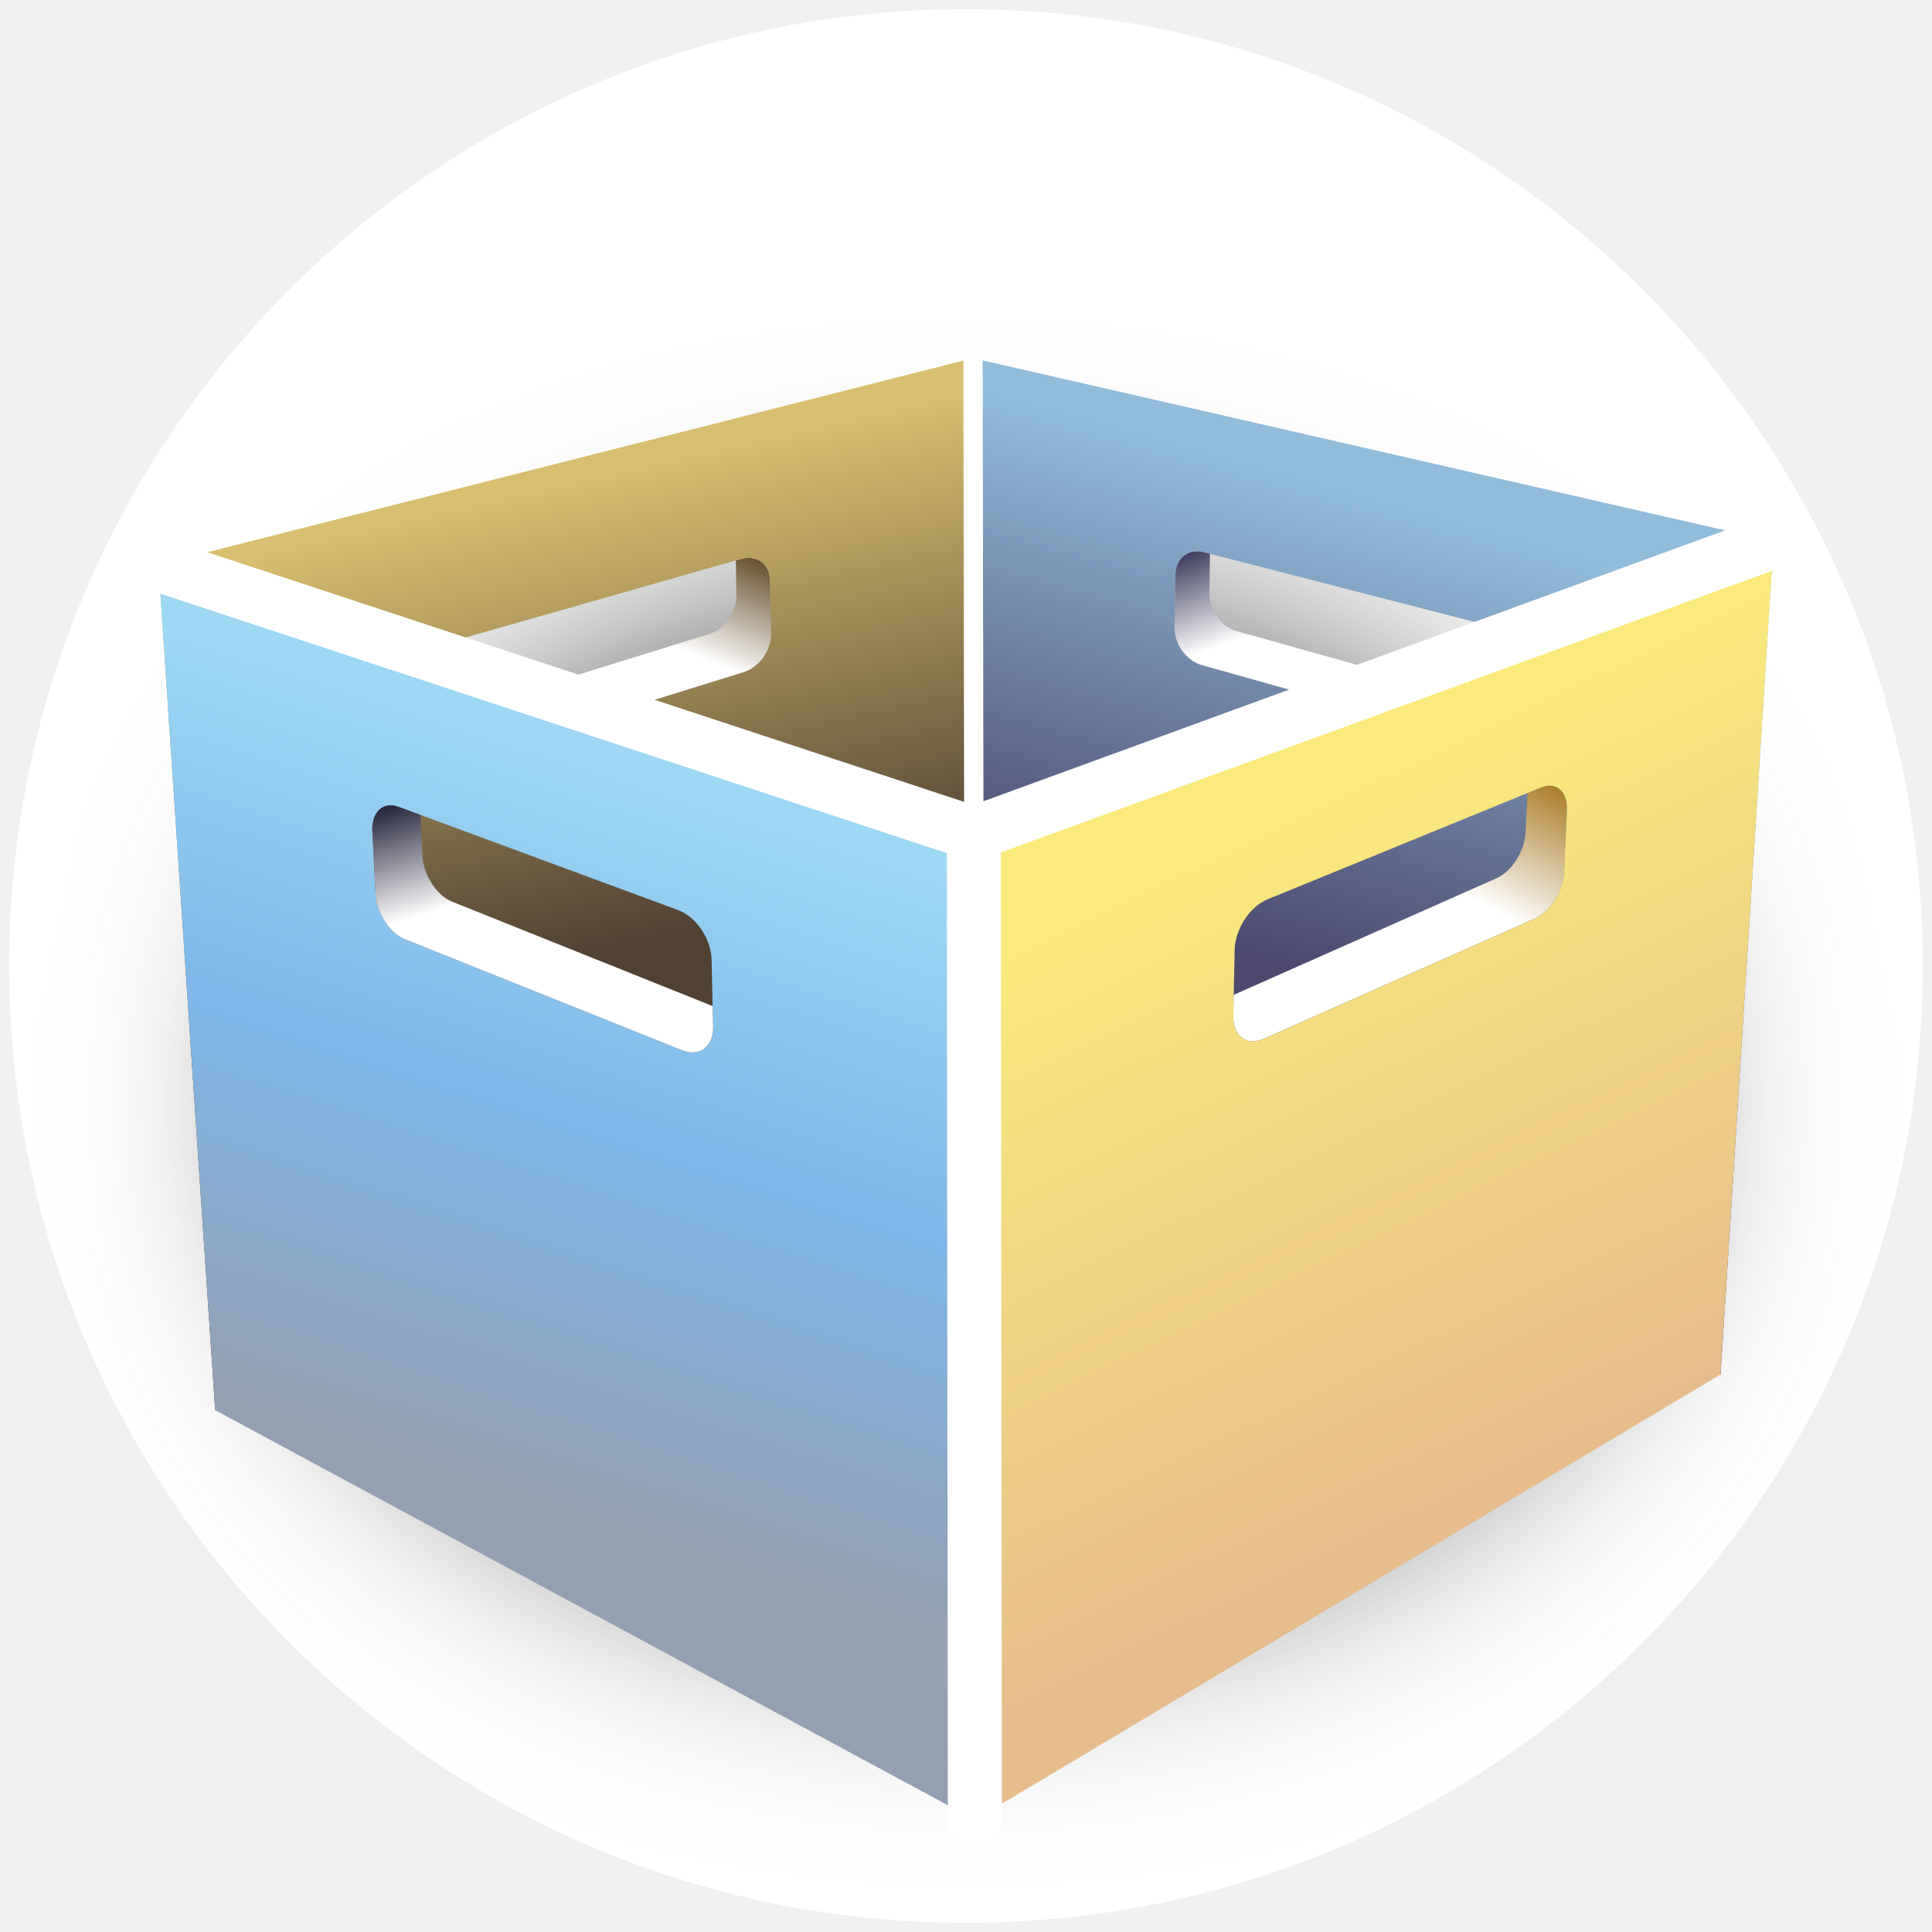
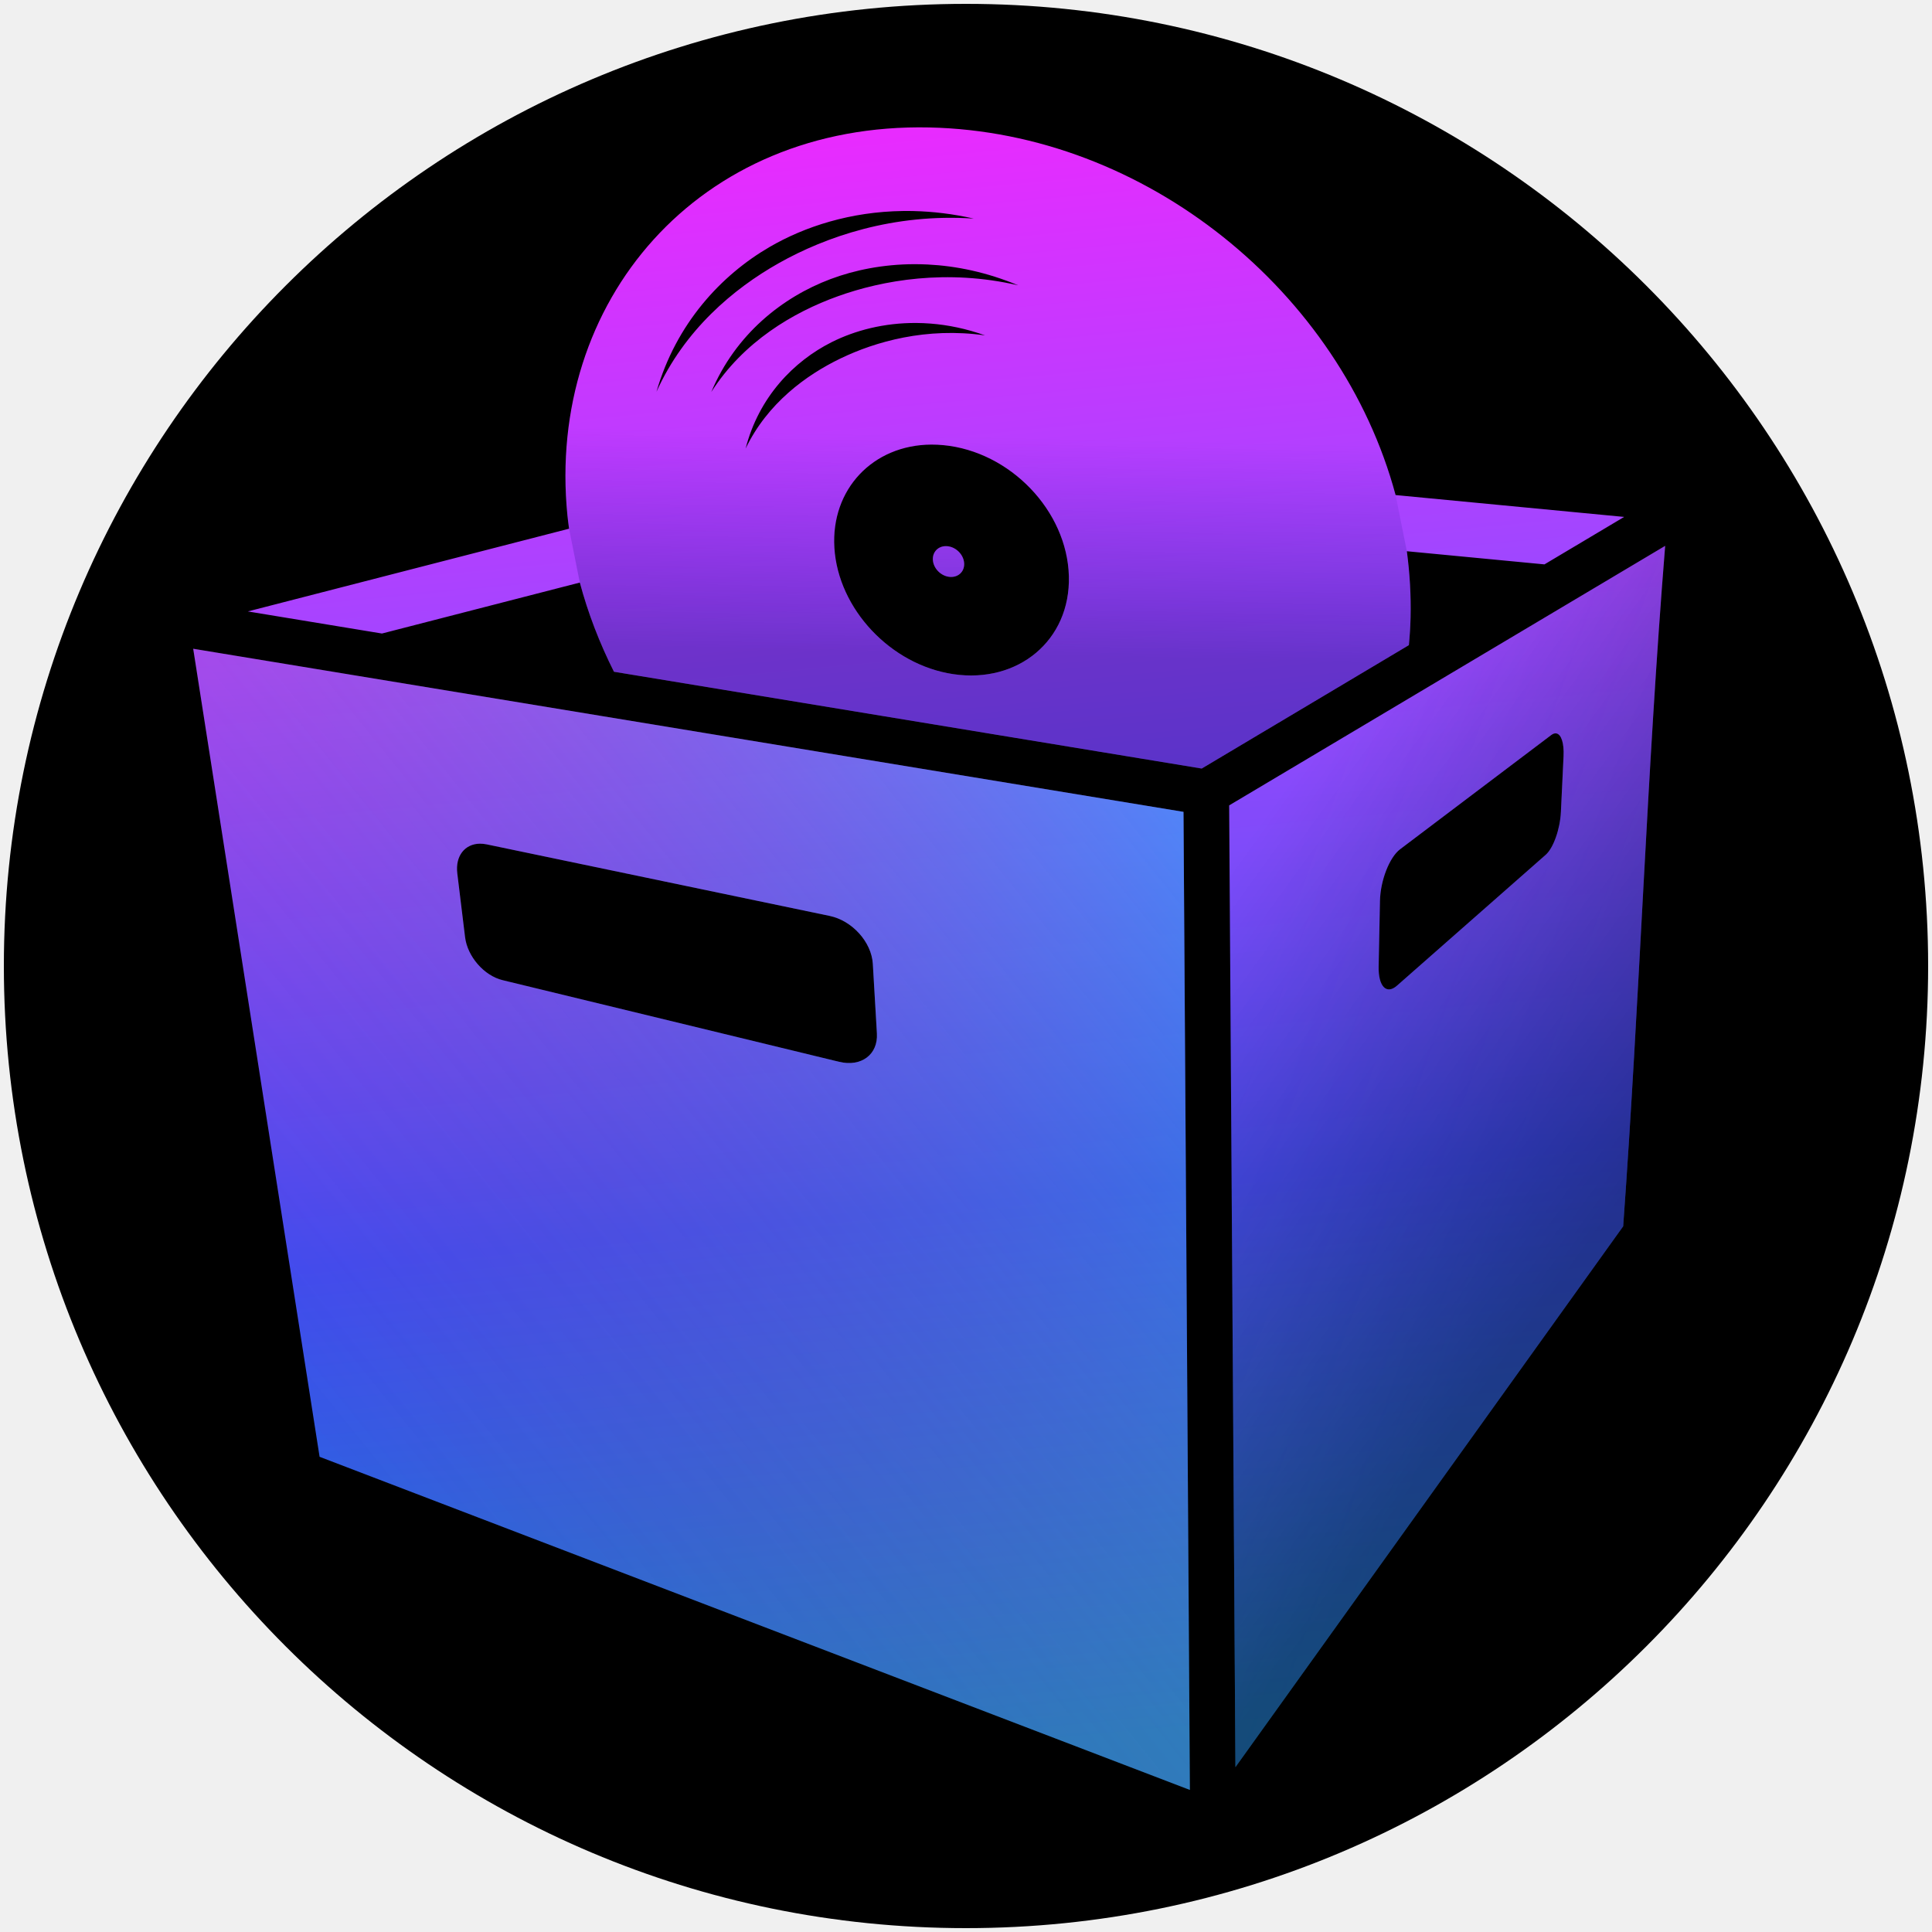
<svg xmlns="http://www.w3.org/2000/svg" xmlns:xlink="http://www.w3.org/1999/xlink" width="500" height="500" viewBox="0 0 500 500" version="1.1" id="svg1" xml:space="preserve">
  <defs id="defs1">
-     <linearGradient id="linearGradient86">
-       <stop style="stop-color:#03031f;stop-opacity:1;" offset="0" id="stop85" />
-       <stop style="stop-color:#ffffff;stop-opacity:1;" offset="1" id="stop86" />
+     <linearGradient id="linearGradient5543">
+       <stop style="stop-color:#000253;stop-opacity:0.301;" offset="0" id="stop5540" />
+       <stop style="stop-color:#000286;stop-opacity:0;" offset="1" id="stop5543" />
    </linearGradient>
-     <linearGradient id="linearGradient85">
-       <stop style="stop-color:#9c6706;stop-opacity:1;" offset="0" id="stop77" />
-       <stop style="stop-color:#ffffff;stop-opacity:1;" offset="1" id="stop78" />
+     <linearGradient id="linearGradient5539">
+       <stop style="stop-color:#00f6f8;stop-opacity:0.367;" offset="0" id="stop5538" />
+       <stop style="stop-color:#ff1a1a;stop-opacity:0;" offset="1" id="stop5539" />
    </linearGradient>
-     <linearGradient id="linearGradient76">
-       <stop style="stop-color:#482b00;stop-opacity:1;" offset="0" id="stop74" />
-       <stop style="stop-color:#ffffff;stop-opacity:1;" offset="1" id="stop76" />
+     <linearGradient id="linearGradient5526">
+       <stop style="stop-color:#000000;stop-opacity:0;" offset="0" id="stop5525" />
+       <stop style="stop-color:#000000;stop-opacity:0.394;" offset="1" id="stop5526" />
    </linearGradient>
-     <linearGradient id="linearGradient73">
-       <stop style="stop-color:#090934;stop-opacity:1;" offset="0" id="stop72" />
-       <stop style="stop-color:#ffffff;stop-opacity:1;" offset="1" id="stop73" />
+     <linearGradient id="linearGradient5522">
+       <stop style="stop-color:#1e7bc8;stop-opacity:1;" offset="0" id="stop5519" />
+       <stop style="stop-color:#3d4cf3;stop-opacity:1;" offset="0.337" id="stop5520" />
+       <stop style="stop-color:#a146ff;stop-opacity:1;" offset="0.707" id="stop5521" />
+       <stop style="stop-color:#e82bff;stop-opacity:1;" offset="1" id="stop5522" />
    </linearGradient>
-     <linearGradient id="linearGradient70">
-       <stop style="stop-color:#504132;stop-opacity:1;" offset="0" id="stop68" />
-       <stop style="stop-color:#d8be70;stop-opacity:1;" offset="1" id="stop70" />
+     <linearGradient id="linearGradient5387">
+       <stop style="stop-color:#f467ff;stop-opacity:0;" offset="0" id="stop5388" />
+       <stop style="stop-color:#f467ff;stop-opacity:0.08;" offset="1" id="stop5387" />
    </linearGradient>
-     <linearGradient id="linearGradient58">
-       <stop style="stop-color:#91bddb;stop-opacity:1;" offset="0" id="stop48" />
-       <stop style="stop-color:#4c486e;stop-opacity:1;" offset="1" id="stop50" />
-     </linearGradient>
-     <linearGradient id="linearGradient47">
-       <stop style="stop-color:#9dd7f4;stop-opacity:1;" offset="0" id="stop45" />
-       <stop style="stop-color:#7eb7e8;stop-opacity:1;" offset="0.483" id="stop71" />
-       <stop style="stop-color:#949fb1;stop-opacity:1;" offset="1" id="stop47" />
-     </linearGradient>
-     <linearGradient id="linearGradient44">
-       <stop style="stop-color:#faeb7c;stop-opacity:1;" offset="0" id="stop42" />
-       <stop style="stop-color:#e6bc8d;stop-opacity:1;" offset="1" id="stop44" />
-     </linearGradient>
-     <linearGradient xlink:href="#linearGradient44" id="linearGradient34" gradientUnits="userSpaceOnUse" gradientTransform="matrix(1.15942,0,0,1.15942,-539.0178,-1536.263)" x1="743.395" y1="1511.21" x2="810.056" y2="1650.111" />
-     <linearGradient xlink:href="#linearGradient73" id="linearGradient35" gradientUnits="userSpaceOnUse" gradientTransform="matrix(1.15942,0,0,1.15942,-1015.58,-876.0116)" x1="1138.822" y1="873.463" x2="1148.888" y2="899.585" />
-     <linearGradient xlink:href="#linearGradient85" id="linearGradient37" gradientUnits="userSpaceOnUse" gradientTransform="matrix(1.15942,0,0,1.15942,-1015.58,-876.0116)" x1="1228.114" y1="927.423" x2="1211.171" y2="959.744" />
-     <linearGradient xlink:href="#linearGradient86" id="linearGradient38" gradientUnits="userSpaceOnUse" gradientTransform="matrix(1.15942,0,0,1.15942,-1015.58,-876.0116)" x1="960.737" y1="931.876" x2="969.641" y2="960.061" />
-     <linearGradient xlink:href="#linearGradient58" id="linearGradient39" gradientUnits="userSpaceOnUse" gradientTransform="matrix(1.15942,0,0,1.15942,-107.1092,-1562.889)" x1="383.219" y1="1454.927" x2="355.014" y2="1556.646" />
-     <linearGradient xlink:href="#linearGradient47" id="linearGradient40" gradientUnits="userSpaceOnUse" gradientTransform="matrix(1.15942,0,0,1.15942,-335.1509,-1390.104)" x1="451.51" y1="1379.541" x2="402.06" y2="1532.64" />
-     <linearGradient xlink:href="#linearGradient70" id="linearGradient41" gradientUnits="userSpaceOnUse" gradientTransform="matrix(1.15942,0,0,1.15942,-180.5213,-1528.708)" x1="307.905" y1="1526.791" x2="285.007" y2="1426.033" />
-     <linearGradient xlink:href="#linearGradient76" id="linearGradient42" gradientUnits="userSpaceOnUse" gradientTransform="matrix(1.15942,0,0,1.15942,-180.5213,-1528.708)" x1="329.095" y1="1439.114" x2="317.318" y2="1467.607" />
-     <filter style="color-interpolation-filters:sRGB" id="filter86" x="-0.208" y="-0.337" width="1.416" height="1.674">
-       <feGaussianBlur stdDeviation="31.796" id="feGaussianBlur86" />
-     </filter>
+     <linearGradient xlink:href="#linearGradient5526" id="linearGradient5535" gradientUnits="userSpaceOnUse" gradientTransform="matrix(1.130697,0,0,1.130697,-5234.735,-3823.019)" x1="4892.204" y1="3593.816" x2="4983.734" y2="3659.967" />
+     <linearGradient xlink:href="#linearGradient5387" id="linearGradient5536" gradientUnits="userSpaceOnUse" gradientTransform="matrix(1.130697,0,0,1.130697,-5234.735,-3823.019)" x1="4982.374" y1="3605.982" x2="4915.188" y2="3581.727" />
+     <linearGradient xlink:href="#linearGradient5539" id="linearGradient5537" gradientUnits="userSpaceOnUse" gradientTransform="matrix(1.130697,0,0,1.130697,-4610.918,-3823.019)" x1="4344.492" y1="3565.718" x2="4154.755" y2="3718.779" />
+     <linearGradient xlink:href="#linearGradient5522" id="linearGradient5538" gradientUnits="userSpaceOnUse" gradientTransform="matrix(1.130697,0,0,1.130697,-4610.918,-3823.019)" x1="4291.848" y1="3776.646" x2="4257.901" y2="3424.26" />
+     <linearGradient xlink:href="#linearGradient5543" id="linearGradient5540" gradientUnits="userSpaceOnUse" gradientTransform="matrix(1.130697,0,0,1.130697,-4610.918,-3823.019)" x1="4309.608" y1="3536.624" x2="4310.673" y2="3489.072" />
  </defs>
-   <g id="layer2" style="display:inline">
-     <path id="circle3" style="overflow:visible;fill:#ffffff;fill-opacity:1;stroke-width:6;stroke-linecap:round;paint-order:stroke fill markers" d="M 497.616,250 A 247.616,247.616 0 0 1 250,497.616 247.616,247.616 0 0 1 2.384,250 247.616,247.616 0 0 1 250,2.384 247.616,247.616 0 0 1 497.616,250 Z" />
-   </g>
-   <g id="layer3">
-     <ellipse style="color:#000000;display:inline;overflow:visible;mix-blend-mode:normal;fill:#333333;fill-opacity:1;stroke:none;stroke-width:5.977;stroke-linecap:round;paint-order:stroke fill markers;filter:url(#filter86)" id="path86" cx="249.565" cy="276.114" rx="183.287" ry="113.278" transform="matrix(0.9357098,0,0,1.076827,16.34804,-12.10956)" />
-   </g>
  <g id="layer1">
-     <path id="path23" style="color:#000000;font-variation-settings:normal;overflow:visible;vector-effect:none;fill:url(#linearGradient42);stroke:none;stroke-width:20;stroke-linecap:round;stroke-linejoin:miter;stroke-miterlimit:4;stroke-dasharray:none;stroke-dashoffset:0;stroke-opacity:1;-inkscape-stroke:none;paint-order:stroke fill markers;stop-color:#000000" d="m 193.333,144.376 c 3.363,-0.235 5.912,2.168 5.978,5.913 l 0.242,13.816 c 0.074,4.231 -3.09,8.63 -7.122,9.882 l -71.585,22.226 c -4.577,1.421 -8.452,-1.05 -8.657,-5.564 l -0.197,-4.35 71.481,-22.194 c 4.031,-1.252 7.196,-5.651 7.122,-9.882 l -0.163,-9.176 1.415,-0.403 c 0.509,-0.145 1.005,-0.234 1.486,-0.267 z" />
-     <path id="path24" style="color:#000000;font-variation-settings:normal;overflow:visible;vector-effect:none;fill:url(#linearGradient41);stroke:none;stroke-width:20;stroke-linecap:round;stroke-linejoin:miter;stroke-miterlimit:4;stroke-dasharray:none;stroke-dashoffset:0;stroke-opacity:1;-inkscape-stroke:none;paint-order:stroke fill markers;stop-color:#000000" d="m 40.994,146.113 14.694,218.832 196.331,-83.44 -0.209,-188.808 z m 78.529,19.146 72.325,-20.616 c 4.071,-1.16 7.387,1.365 7.463,5.644 l 0.243,13.817 c 0.074,4.231 -3.091,8.63 -7.122,9.882 l -71.584,22.225 c -4.577,1.421 -8.452,-1.051 -8.658,-5.564 l -0.671,-14.744 c -0.208,-4.569 3.376,-9.326 8.003,-10.645 z" />
-     <path id="path25" style="color:#000000;overflow:visible;fill:url(#linearGradient40);fill-opacity:1;stroke:none;stroke-width:20;stroke-linecap:round;stroke-linejoin:miter;stroke-dasharray:none;stroke-opacity:1;paint-order:stroke fill markers" d="m 40.994,146.113 14.694,218.832 196.615,106.02 -0.277,-255.241 z m 62.192,62.707 72.323,26.709 c 4.652,1.718 8.524,7.438 8.647,12.797 l 0.398,17.272 c 0.122,5.281 -3.511,8.024 -8.112,6.18 l -71.59,-28.688 c -4.011,-1.607 -7.421,-6.854 -7.672,-11.789 l -0.821,-16.132 c -0.255,-5.002 2.778,-7.845 6.827,-6.349 z" />
-     <path id="path26" style="color:#000000;font-variation-settings:normal;overflow:visible;vector-effect:none;fill:url(#linearGradient39);stroke:none;stroke-width:20;stroke-linecap:round;stroke-linejoin:miter;stroke-miterlimit:4;stroke-dasharray:none;stroke-dashoffset:0;stroke-opacity:1;-inkscape-stroke:none;paint-order:stroke fill markers;stop-color:#000000" d="m 251.81,92.698 0.209,188.808 193.269,74.187 13.718,-215.561 z m 59.783,50.228 71.196,18.335 c 4.525,1.165 8.034,5.757 7.841,10.277 l -0.623,14.588 c -0.191,4.466 -3.969,7.034 -8.446,5.779 l -70.481,-19.769 c -3.995,-1.121 -7.143,-5.402 -7.078,-9.616 l 0.21,-13.761 c 0.065,-4.262 3.347,-6.87 7.381,-5.831 z" />
-     <path id="path27" style="color:#000000;overflow:visible;fill:url(#linearGradient38);fill-opacity:1;stroke:none;stroke-width:20;stroke-linecap:round;stroke-linejoin:miter;stroke-dasharray:none;stroke-opacity:1;paint-order:stroke fill markers" d="m 101.721,208.458 c 0.47,0.056 0.959,0.175 1.465,0.362 l 5.614,2.072 0.543,10.675 c 0.251,4.935 3.661,10.182 7.672,11.789 l 67.418,27.018 0.12,5.224 c 0.122,5.281 -3.511,8.024 -8.111,6.18 l -71.59,-28.687 c -4.011,-1.607 -7.421,-6.856 -7.672,-11.791 l -0.822,-16.132 c -0.223,-4.377 2.073,-7.099 5.362,-6.71 z" />
-     <path id="path28" style="color:#000000;overflow:visible;fill:url(#linearGradient37);stroke:none;stroke-width:20;stroke-linecap:round;stroke-linejoin:miter;stroke-dasharray:none;stroke-opacity:1;paint-order:stroke fill markers" d="m 401.612,203.345 c 2.482,0.312 4.1,2.759 3.922,6.467 l -0.763,15.944 c -0.234,4.878 -3.542,10.179 -7.446,11.911 l -70.127,31.119 c -4.536,2.013 -8.132,-0.57 -8.023,-5.824 l 0.116,-5.5 68.098,-30.22 c 3.904,-1.732 7.212,-7.033 7.446,-11.911 l 0.482,-10.1 3.56,-1.456 c 0.985,-0.403 1.908,-0.534 2.735,-0.43 z" />
-     <path id="path29" style="color:#000000;font-variation-settings:normal;overflow:visible;vector-effect:none;fill:url(#linearGradient35);fill-opacity:1;stroke:none;stroke-width:20;stroke-linecap:round;stroke-linejoin:miter;stroke-miterlimit:4;stroke-dasharray:none;stroke-dashoffset:0;stroke-opacity:1;-inkscape-stroke:none;paint-order:stroke fill markers;stop-color:#000000" d="m 310.12,142.702 c 0.476,0.02 0.968,0.094 1.472,0.224 l 1.54,0.396 -0.159,10.394 c -0.065,4.214 3.083,8.495 7.079,9.615 l 70.088,19.66 -0.134,3.132 c -0.191,4.466 -3.97,7.035 -8.447,5.779 l -70.48,-19.769 c -3.995,-1.121 -7.143,-5.403 -7.079,-9.617 l 0.21,-13.759 c 0.057,-3.729 2.577,-6.194 5.908,-6.055 z" />
-     <path id="path30" style="color:#000000;overflow:visible;fill:url(#linearGradient34);stroke:none;stroke-width:20;stroke-linecap:round;stroke-linejoin:miter;stroke-dasharray:none;stroke-opacity:1;paint-order:stroke fill markers" d="m 252.026,215.724 0.277,255.241 192.985,-115.273 13.718,-215.561 z m 76.016,17.019 70.835,-28.967 c 3.94,-1.611 6.896,1.093 6.659,6.037 l -0.765,15.945 c -0.234,4.878 -3.541,10.178 -7.445,11.911 l -70.127,31.119 c -4.537,2.013 -8.132,-0.57 -8.023,-5.824 l 0.356,-17.186 c 0.11,-5.332 3.923,-11.159 8.509,-13.035 z" />
-     <path style="fill:none;fill-rule:evenodd;stroke:#ffffff;stroke-width:14;stroke-linecap:round;stroke-linejoin:round;stroke-dasharray:none;stroke-opacity:1" d="m 40.994,146.113 211.032,69.611 206.98,-75.594" id="path31" />
-     <path style="fill:none;fill-rule:evenodd;stroke:#ffffff;stroke-width:14;stroke-linecap:round;stroke-linejoin:round;stroke-dasharray:none;stroke-opacity:1" d="m 252.026,215.724 0.277,255.241" id="path32" />
-     <path style="fill:none;fill-rule:evenodd;stroke:#ffffff;stroke-width:5;stroke-linecap:butt;stroke-linejoin:miter;stroke-dasharray:none;stroke-opacity:1" d="M 252.026,215.724 251.81,92.698" id="path33" />
+     <g id="g5544" transform="matrix(1.020328,0,0,1.020328,-5.633163,-6.651311)" style="stroke-width:0.98">
+       <circle style="color:#000000;font-variation-settings:normal;overflow:visible;opacity:1;vector-effect:none;fill:#000000;fill-opacity:1;fill-rule:nonzero;stroke:none;stroke-width:9.801;stroke-linecap:round;stroke-linejoin:round;stroke-miterlimit:4;stroke-dasharray:none;stroke-dashoffset:0;stroke-opacity:1;-inkscape-stroke:none;paint-order:stroke fill markers" id="circle5532" cx="250.54" cy="251.538" r="244.039" />
+       <g id="g5543" transform="matrix(1.025128,0,0,1.025128,3.516014,-7.547183)" style="stroke-width:0.956">
+         <path id="path5532" style="fill:url(#linearGradient5538);fill-opacity:1;fill-rule:evenodd;stroke-width:0.956" d="m 231.884,45.255 c -57.215,-1.231 -94.789,43.154 -89.537,95.972 0.11,1.105 0.262,2.207 0.409,3.308 l -79.482,20.47 33.186,5.466 48.96,-12.61 c 2.022,7.571 4.879,14.962 8.447,22.066 l 145.425,23.952 51.255,-30.533 c 0.214,-2.228 0.364,-4.49 0.42,-6.8 0.133,-5.545 -0.202,-11.032 -0.921,-16.437 l 34.049,3.255 19.717,-11.744 -56.548,-5.408 C 333.794,86.083 285.486,46.409 231.884,45.255 Z m -6.493,20.671 c 0.865,-0.011 1.736,-0.011 2.615,0.014 4.773,0.112 9.75,0.7 14.878,1.866 -19.907,-1.344 -36.696,4.524 -48.229,11.022 -11.241,6.334 -23.358,16.536 -30.27,31.823 4.867,-16.875 15.994,-28.851 28.016,-35.836 8.702,-5.056 20.022,-8.721 32.991,-8.889 z m 2.772,13.16 c 1.101,0 2.214,0.024 3.339,0.079 7.11,0.356 14.684,1.928 22.367,5.148 -17.602,-4.085 -33.499,-1.289 -44.66,2.73 -10.93,3.935 -23.293,11.164 -31.266,23.678 6.026,-14.329 17.626,-23.479 29.486,-27.938 5.972,-2.245 13.031,-3.676 20.735,-3.697 z m 0.557,14.547 c 1.146,0.011 2.31,0.058 3.487,0.15 4.335,0.339 8.861,1.265 13.476,2.922 -14.521,-2.078 -27.149,1.556 -35.767,5.711 -8.489,4.093 -18.082,11.076 -23.48,22.298 3.278,-12.788 11.938,-21.634 21.3,-26.337 5.749,-2.888 12.962,-4.803 20.984,-4.744 z m 3.686,30.094 c 0.967,0 1.949,0.042 2.95,0.137 16.514,1.563 30.636,16.225 31.066,32.421 0.422,15.891 -12.566,26.597 -28.563,24.244 -15.536,-2.285 -28.536,-16.155 -29.456,-31.282 -0.878,-14.44 9.501,-25.45 24.003,-25.52 z m 181.556,25.054 -107.878,64.213 1.55,237.957 95.937,-133.813 c 4.068,-56.071 5.863,-112.32 10.391,-168.357 z m -177.895,0.069 c -1.944,-0.036 -3.39,1.396 -3.299,3.352 0.096,2.081 1.897,3.979 4.028,4.245 2.139,0.267 3.811,-1.209 3.723,-3.304 -0.088,-2.1 -1.908,-4.014 -4.057,-4.267 -0.134,-0.016 -0.266,-0.024 -0.395,-0.026 z M 49.76,174.239 81.029,374.171 296.365,456.597 294.783,214.597 Z m 337.312,20.955 c 1.177,0.251 1.9,2.375 1.747,5.607 l -0.656,13.838 c -0.2,4.215 -1.861,8.912 -3.75,10.574 l -36.818,32.393 c -2.587,2.276 -4.627,0.191 -4.527,-4.741 l 0.329,-16.229 c 0.103,-5.066 2.345,-10.798 4.98,-12.789 l 37.384,-28.25 c 0.478,-0.361 0.919,-0.486 1.312,-0.402 z M 120.711,222.47 c 0.533,0 1.092,0.051 1.674,0.172 l 84.858,17.703 c 5.57,1.162 10.355,6.466 10.671,11.848 l 1.009,17.228 c 0.307,5.231 -3.881,8.342 -9.337,7.018 L 126.309,256.238 c -4.578,-1.11 -8.697,-5.84 -9.282,-10.64 l -1.926,-15.788 c -0.525,-4.31 1.881,-7.309 5.609,-7.341 z" />
+         <path id="path5533" style="fill:url(#linearGradient5537);fill-opacity:1;fill-rule:evenodd;stroke-width:0.956" d="m 49.759,174.238 31.271,199.932 215.336,82.426 -1.581,-242 z m 70.953,48.231 c 0.533,0 1.092,0.051 1.674,0.172 l 84.855,17.702 c 5.57,1.162 10.355,6.466 10.671,11.848 l 1.011,17.228 c 0.307,5.231 -3.881,8.342 -9.337,7.018 l -83.276,-20.2 c -4.578,-1.11 -8.699,-5.84 -9.284,-10.64 l -1.924,-15.788 c -0.525,-4.31 1.881,-7.309 5.609,-7.341 z" />
+         <path id="path5534" style="fill:url(#linearGradient5536);fill-opacity:1;fill-rule:evenodd;stroke-width:0.956" d="m 413.963,148.779 -107.88,64.214 1.552,237.957 95.937,-133.813 c 4.068,-56.071 5.863,-112.32 10.39,-168.357 z m -26.889,46.414 c 1.177,0.251 1.898,2.375 1.745,5.607 l -0.656,13.838 c -0.2,4.215 -1.861,8.912 -3.75,10.574 l -36.818,32.393 c -2.587,2.276 -4.625,0.191 -4.525,-4.741 l 0.327,-16.229 c 0.103,-5.066 2.345,-10.798 4.98,-12.789 l 37.386,-28.25 c 0.478,-0.361 0.919,-0.485 1.312,-0.402 z" />
+         <path id="path5535" style="fill:url(#linearGradient5535);fill-opacity:1;fill-rule:evenodd;stroke-width:0.956" d="m 413.963,148.779 -107.88,64.214 1.552,237.957 95.937,-133.813 c 4.068,-56.071 5.863,-112.32 10.39,-168.357 z m -26.889,46.414 c 1.177,0.251 1.898,2.375 1.745,5.607 l -0.656,13.838 c -0.2,4.215 -1.861,8.912 -3.75,10.574 l -36.818,32.393 c -2.587,2.276 -4.625,0.191 -4.525,-4.741 l 0.327,-16.229 c 0.103,-5.066 2.345,-10.798 4.98,-12.789 l 37.386,-28.25 c 0.478,-0.361 0.919,-0.485 1.312,-0.402 z" />
+         <path id="path5539" style="fill:url(#linearGradient5540);fill-opacity:1;fill-rule:evenodd;stroke-width:0.956" d="m 231.884,45.255 c -57.215,-1.231 -94.789,43.154 -89.537,95.972 0.11,1.105 0.262,2.207 0.409,3.308 l 2.663,13.325 c 2.022,7.571 4.879,14.962 8.447,22.066 l 145.425,23.952 51.255,-30.533 c 0.214,-2.228 0.364,-4.49 0.42,-6.8 0.133,-5.545 -0.202,-11.032 -0.921,-16.437 l -2.783,-13.897 C 333.794,86.083 285.486,46.409 231.884,45.255 Z m -6.493,20.671 c 0.865,-0.011 1.736,-0.011 2.615,0.014 4.773,0.112 9.75,0.7 14.878,1.866 -19.907,-1.344 -36.696,4.524 -48.229,11.022 -11.241,6.334 -23.358,16.536 -30.27,31.823 4.867,-16.875 15.994,-28.851 28.016,-35.836 8.702,-5.056 20.022,-8.721 32.991,-8.889 z m 2.772,13.16 c 1.101,0 2.214,0.024 3.339,0.079 7.11,0.356 14.684,1.928 22.367,5.148 -17.602,-4.085 -33.499,-1.289 -44.66,2.73 -10.93,3.935 -23.293,11.164 -31.266,23.678 6.026,-14.329 17.626,-23.479 29.486,-27.938 5.972,-2.245 13.031,-3.676 20.735,-3.697 z m 0.557,14.547 c 1.146,0.011 2.31,0.058 3.487,0.15 4.335,0.339 8.861,1.265 13.476,2.922 -14.521,-2.078 -27.149,1.556 -35.767,5.711 -8.489,4.093 -18.082,11.076 -23.48,22.298 3.278,-12.788 11.938,-21.634 21.3,-26.337 5.749,-2.888 12.962,-4.803 20.984,-4.744 z m 3.686,30.094 c 0.967,0 1.949,0.042 2.95,0.137 16.514,1.563 30.636,16.225 31.066,32.421 0.422,15.891 -12.566,26.597 -28.563,24.244 -15.536,-2.285 -28.536,-16.155 -29.456,-31.282 -0.878,-14.44 9.501,-25.45 24.003,-25.52 z m 3.661,25.123 c -1.944,-0.036 -3.39,1.396 -3.299,3.352 0.096,2.081 1.897,3.979 4.028,4.245 2.139,0.267 3.811,-1.209 3.723,-3.304 -0.088,-2.1 -1.908,-4.014 -4.057,-4.267 -0.134,-0.016 -0.266,-0.024 -0.395,-0.026 z" />
+       </g>
+     </g>
  </g>
</svg>
